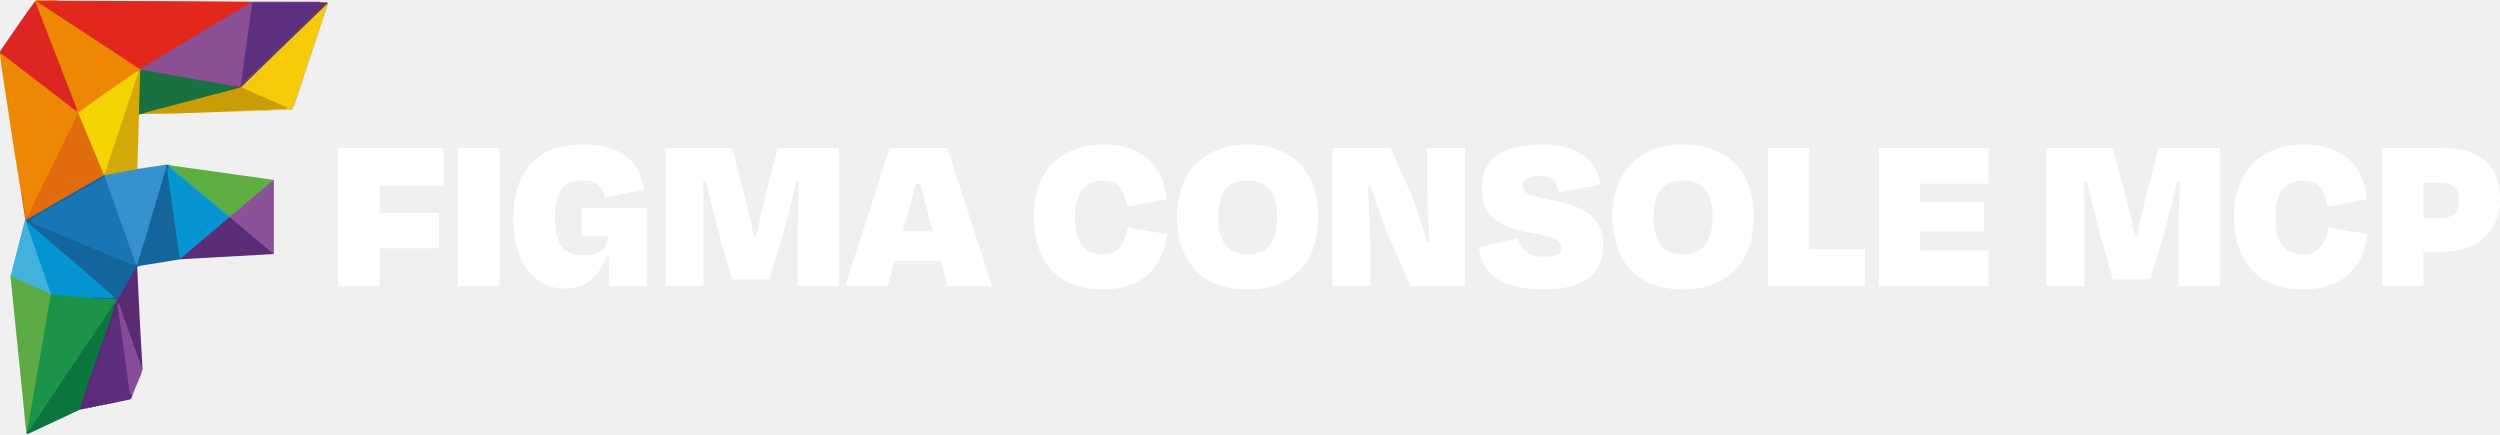
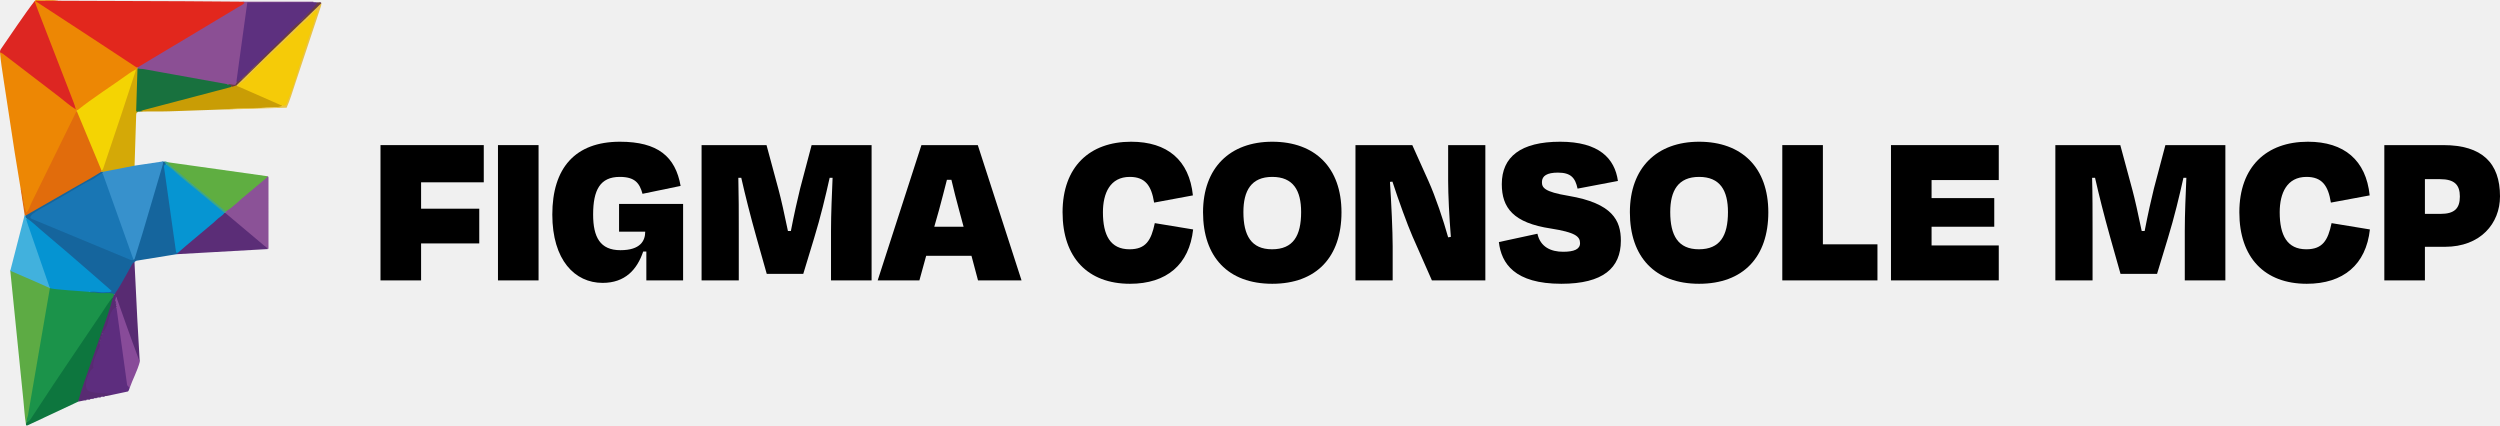
- <svg xmlns="http://www.w3.org/2000/svg" id="b" viewBox="0 0 998.09 173.283">
+ <svg xmlns="http://www.w3.org/2000/svg" id="b" viewBox="0 0 1018.09 173.283">
  <g id="c">
    <path d="M23.573.307l-.258.592-6.874.164,39.402,25.813.181.589c.563.071.534.286-.04.395.067.529-.365.591-.832.558l-.142.428c-7.471,5.316-15.035,10.623-22.693,15.922l-1.088.363.053,1.229-19.527,39.884c-.229.362-.765.742-1.178.675-.603-.098-2.056-10.351-1.853-9.888.043.099-.125.222-.248.267l-2.52-15.418L1.458,32.392C1,29.386.179,24.114.004,21.35l.492-.468c9.834,7.238,19.622,14.641,29.362,22.21C24.478,29.215,19.133,15.332,13.823,1.441l.294-1.016c.094-.119.308-.45.608-.423,3.052.266,6.016-.219,8.847.306Z" fill="#ed8704" />
    <path d="M23.573.307l51.186.191,24.015.178c1.281.112,1.642.471,1.082,1.078-14.265,8.683-28.53,17.275-42.796,25.775-.414.178-.759.157-1.035-.065-.369.052-.668-.171-1.055-.426l-16.358-10.772L14.377.418l9.195-.111Z" fill="#e2271d" />
    <path d="M66.944,65.809c.578.158,1.239.597.894,1.224-.274.338-.514.674-.432,1.118,1.533,11.618,3.24,23.196,5.121,34.734.332.254.129.467-.609.639l-16.176,2.623c-.571.092-.687.45-.973.569-1.713,3.642-3.671,7.23-5.875,10.764-.524,1.196-1.306,2.016-2.348,2.461-.469.269-1.086.268-1.852-.001-2.699.058-5.383-.052-8.053-.332l-.087-.731c.158-.394.369-.718.785-.677,2.362.174,4.716.24,7.063.196-10.841-9.603-21.891-19.127-33.149-28.574l-.591-.996c-.7.277-.739-.479-.329-.984l-.118-.612c9.68-5.55,19.441-11.172,29.284-16.866l1.815-.449c.243-.491.483-.483.54.063.766.169.701.396-.051.551l-.171.682c-1.061.582-2.075,1.249-3.042,2.001-7.665,4.286-15.225,8.566-22.682,12.84-1.193.613-2.188,1.419-2.986,2.417l41.376,17.128c3.904-13.167,7.786-26.388,11.644-39.663l.359-.188c.195-.029.465.141.643.063Z" fill="#15659d" />
    <path d="M127.711.9l-.201.59-26.243.079-4.28,30.877-.757,1.19c.954.82-1.383,1.705-1.974.984l-1.677-.339-.305.544c-12.024-2.28-24.046-4.383-36.066-6.308l-.223-.658.04-.395,6.244-3.761,8.516-5.088,26.144-15.681c1.062-.637,2.019-.992,2.772-1.878-.444-.134-.767-.106-.928-.38l28.592-.001c.235,0,.394.075.346.224Z" fill="#8b4f94" />
    <path d="M.004,21.35c-.015-.231-.009-.839.336-1.337C3.808,15.001,10.366,5.174,14.117.425c.377,1.217.779,2.333,1.31,3.703l14.377,37.118c.459,1.186.814,2.126,1.089,3.316-2.491-1.518-4.486-3.356-6.854-5.168L2.006,22.527c-.697-.533-1.307-1.023-2.002-1.177Z" fill="#dd2622" />
    <path d="M20.311,117.329l.547.302-8.818,51.246c-.135,1.153-.512,2.15-1.131,2.99.494.599.432.764-.336.892-.543-3.127-.693-6.225-1.036-9.615l-5.345-52.873.418-.461c5.013,2.136,9.998,4.323,14.954,6.559l.747.96Z" fill="#5dab44" />
    <path d="M66.3,65.745c.219.879-.111,1.648-.395,2.61l-7.766,26.332-3.277,10.619c-.047.152-.147.268-.238.358-.073.072-.22-.035-.327-.069l-.625.004c-4.101-11.509-8.203-23.021-12.306-34.535l.435-.537c-.058-.162.07-.383.051-.551l.014-.403c4.079-1.029,8.238-1.903,12.477-2.622l.458.511,11.498-1.719Z" fill="#3791cc" />
    <path d="M41.29,69.316c.809.021.781.328.022.598-3.24,2.098-6.601,3.911-10.1,5.922l-20.881,12.005c-.163.173-.262.079-.296-.282l-1.56-10.26c.067-.116-.058-.331.256-.607.787,3.265.734,6.475,2.001,9.876,1.197-1.267,1.372-2.532,2.05-3.912l18.447-37.525.623-.039c3.411,7.923,6.652,15.885,9.724,23.886l-.285.338Z" fill="#e16c0c" />
    <path d="M127.711.9c.513-.002.999-.028,1.509.067l.289.707c-10.668,10.832-21.564,21.509-32.689,32.032-.2.166-.365.157-.591-.069l1.434-10.576,3.052-22.078,26.994-.082Z" fill="#5d307f" />
    <path d="M31.809,163.577l-20.492,9.606c-.308.144-.555.138-.689-.058-.065-.096-.035-.245-.056-.366.059-.315.153-.626.336-.892,3.443-5.091,6.867-10.245,10.272-15.463l22.232-33.025c.654-1.34,1.541-2.181,2.66-2.524.185.048.333.105.354.192.158.656-.91,4-1.22,4.913-1.125,3.317-2.279,6.689-3.672,9.84-1.52,4.688-3.063,9.405-4.631,14.153-1.685,4.008-3.062,8.135-4.132,12.381l-.962,1.243Z" fill="#0d763e" />
    <path d="M92.579,34.281c.977.114,3.13.385,1.484,1.166.061.222.091.583-.046.622-12.097,3.406-24.666,6.614-36.858,9.388l-.809.029c-.961.558-1.455.433-1.482-.375l.452-14.666c.048-1.048.27-1.91.665-2.584.831.242,1.687.125,2.71.309l33.885,6.112Z" fill="#18713e" />
    <path d="M108.883,71.762c.253.195.276.533.069,1.015-5.33,4.662-10.763,9.193-16.299,13.592l-.656-.264-.285.268c-15.008-12.437-22.512-18.655-22.512-18.655-1.031-.683-1.292-1.231-.783-1.643l40.467,5.688Z" fill="#5fae41" />
    <path d="M47.444,125.338l.612.121,4.253,31.16c.544.342.535.815.477,1.425-.128.364-.327,1.084-.664,1.375l-7.315,1.557c-.647-.535-.044-.653-.012-.292.042.474-8.198-.102-9.336-1.212-.762-.744-1.045-1.529-1.016-2.569.054-1.988,1.637-5.768,2.946-7.295.365-2.921,1.24-5.769,2.624-8.543,1.474-4.862,3.115-9.664,4.921-14.408.56-.974,1.56-2.544,2.51-1.318Z" fill="#5d2d7e" />
    <path d="M109.003,101.435l-37.086,2.089c.215-.202.388-.448.609-.639l-.139-.659c6.136-5.185,12.242-10.387,18.316-15.604l.689.04c.042-.576.281-.532.369.063l.589-.275,16.505,13.825c.224.335.334.806.146,1.162Z" fill="#5b2d77" />
    <path d="M96.82,35.114l.487-.43c5.856,2.572,11.714,5.146,17.574,7.72l.086.681-.129.461c-8.025.435-16.037.781-24.035,1.039l-21.811.75c-4.069.14-7.952-.015-11.834.122.522-.488,1.305-.639,2.172-.867l34.733-9.142c.119-.537.591-.755,1.415-.653.416-.216.734-.261.952-.136.482-.184.613-.032.391.456Z" fill="#c99d05" />
    <path d="M55.984,27.86l-.535,17.312c-.012.392.678.321.899.313-.889.24-.874.83-.903,1.748l-.644,20.231-12.95,2.513c-.17.033-.368-.079-.54-.063-.051-.181.05-.425-.022-.598,4.371-13.336,8.773-26.689,13.207-40.058l.656-.84c.108-.38.429-.675.832-.558Z" fill="#d4a907" />
    <path d="M109.003,101.435c-.237-.637-.841-.919-1.425-1.41l-15.816-13.302c-.592-.516-.55-.626.235-.618l1.951-1.343,2.545-2.112c.68-.564,1.176-1.123,1.862-1.697l9.778-8.183c.381-.319.753-.59.751-1.008.574.081.458.483.458,1.105l-.002,27.985c0,.42.024.563-.337.583Z" fill="#8b5297" />
    <path d="M54.768,106.716l1.14,23.061,1.004,17.627c-.237-.209-.464-.425-.661-.666-.192-.235-.375-.467-.475-.728-3.092-8.069-6.123-16.183-8.376-24.244l.085-.591c-.696-.244-.523.953-.307,1.511.642.162.682.645.009.822l.271.932c.852.038.786.714-.015.898-2.105-.199-3.203,4.562-3.618,6.431-.343,1.545-1.599,2.824-2.071,4.345-.31,1-.495,1.953-.937,2.92-.372.813.048,1.767-.37,2.512-.63,1.124-3.268,6.867-2.339,8.307-2.149,1.119-4.278,7.679-2.298,9.147,1.626,1.206,6.833,1.103,9.299,1.372-.076.313-.276.401-.303.602-.68.145-1.357.351-2.058.336l-.885.242c-.192.005-.399.054-.59.04l-.885.254c-.192.003-.399.056-.59.042l-.885.252c-.192.003-.399.054-.59.04l-.885.258c-.191.002-.4.06-.59.044l-.885.252c-.191.003-.4.059-.59.043l-.885.253-2.679.545c1.387-5.112,3.473-10.743,5.295-15.981l4.618-13.277c1.087-3.126,2.22-6.092,3.134-9.255l1.216-4.208c-.635-.521-.345-1.05.472-.914,1.813-2.522,3.339-5.239,4.897-8.061l2.198-3.983c.341-.617.564-.946,1.128-1.181Z" fill="#582b72" />
    <path d="M10.332,87.841c.026.352.12.695.329.984l.765,1.011,9.325,26.959-.44.532-6.277-2.799-9.842-4.259,5.845-22.712c.189-.097.284.127.296.282Z" fill="#41b1dd" />
    <path d="M56.912,147.405c-.976,3.632-2.881,7.084-4.126,10.639l-1.008-1.205-4.334-31.5.015-.898-.271-.932c-.011-.271-.025-.551-.009-.822-.211-.546-.416-1.805.307-1.511l3.91,11.068c1.892,5.356,3.668,10.071,5.516,15.162Z" fill="#884b99" />
    <path d="M90.803,44.585l6.056-.504,10.174-.17c1.189-.02,2.331-.369,3.563-.234,1.614.177,3.022-.082,4.37-.592.129-.379.506-.67,1.133-.872l2.379-6.201,10.21-31.1c-1.881,2.148-3.95,4.132-6.209,5.954l-2.422,2.716-14.225,13.43c-2.68,2.97-5.467,5.671-8.361,8.103l-.653-.001c-.207-.091-.463-.152-.391-.456l-.148-.281c11.282-11.041,22.618-22.088,34.008-33.139l.569.077c.065.413-.039.871-.22,1.416l-10.377,31.155c-1.141,3.427-2.078,6.7-3.535,9.974l-8.669.263-10.538.319c-2.316.07-4.528.032-6.716.142Z" fill="#e9c346" />
    <path d="M130.858,1.315l-20.784,20.028-13.645,13.315c-.674.388-1.616.592-2.367.789.055-.066.376-.535.099-.629l-1.582-.537c1.28-.294,2.968.72,3.429.025.114-.172.104-.512.223-.669.954-.758,2.209-1.394,3.055-2.402,1.294-1.54,2.829-2.655,4.19-4.099l3.565-3.783c1.223-1.297,2.484-2.422,3.759-3.654l4.476-4.326c1.849-1.787,3.301-3.786,5.272-5.359l2.133-1.703,4.298-4.518c.886-.931,1.741-1.781,2.242-2.826.523.096,1.518-.412,1.638.348Z" fill="#693c43" />
    <path d="M68.416,66.075c-.062.908,4.548,4.272,5.508,5.105l3,2.601,5.676,4.659,9.396,7.665c-.06.212-.142.418-.235.618l-.369-.063-.531.325c-7.599-6.294-15.285-12.687-23.059-19.179l.035-.774c-.356-.361-.761-.734-.894-1.224.542-.237,1.013.201,1.473.266Z" fill="#3fa685" />
    <path d="M42.748,161.311c-.17.311-.58.235-.885.242.056-.446.583-.249.885-.242Z" fill="#5d2d7e" />
    <path d="M41.273,161.593c-.173.311-.576.25-.885.254.066-.423.578-.276.885-.254Z" fill="#5d2d7e" />
    <path d="M39.798,161.889c-.171.312-.577.248-.885.252.066-.422.578-.274.885-.252Z" fill="#5d2d7e" />
    <path d="M38.323,162.182c-.174.309-.576.254-.885.258.063-.425.577-.28.885-.258Z" fill="#5d2d7e" />
    <path d="M36.848,162.483c-.174.308-.577.247-.885.252.058-.43.578-.278.885-.252Z" fill="#5d2d7e" />
    <path d="M35.373,162.779c-.148.387-.611.197-.885.253.055-.432.578-.279.885-.253Z" fill="#5d2d7e" />
    <path d="M55.153,28.418c.155.112.101.426.014.691l-5.798,17.64-7.265,21.631c-.175.521-.296.936-.814.937l-10.061-24.185c6.742-5.416,14.173-10.037,21.308-15.2.898-.65,1.757-1.147,2.615-1.514Z" fill="#f4d403" />
    <path d="M36.553,118.877c.52.513,1.347.063,2.076.218,3.738.793,6.32-.396,7.916.847-.197.275-.229.633-.472.914-1.796,2.069-3.178,4.42-4.797,6.815l-12.119,17.929-7.485,11.13-9.234,14.003c-.397.601-.975.981-1.53,1.134-.259-.98.325-1.779.515-2.889l8.887-51.649.377-.492c5.13.661,10.284,1.131,15.464,1.408l.401.632Z" fill="#1b934a" />
    <path d="M54.297,105.596c-.103.067-.177.33-.323.335-.186.007-.493.037-.82-.099l-40.219-16.698c-2.735-1.135,5.026-4.856,5.956-5.394l8.745-5.062c3.334-1.93,6.386-3.971,9.906-5.568,1.527-.693,2.663-2.117,4.26-2.583l12.496,35.068Z" fill="#1976b4" />
    <path d="M67.837,67.033c.734.744,1.699,1.289,2.555,2.071,3.7,3.381,7.514,6.359,11.378,9.566l9.622,7.989c-.749,1.224-2.232,1.859-3.272,2.942-.795.828-1.624,1.466-2.5,2.201l-7.365,6.182c-.776.652-1.505,1.244-2.256,1.893l-3.473,3.006c-.212.023-.43.094-.814-.073l-4.895-34.617c-.069-.489.102-.95.327-1.185.14-.147.486-.034.693.024Z" fill="#0695d2" />
    <path d="M36.553,118.877c-2.372-.267-14.837-.922-16.242-1.548l-9.232-26.667c-.243-.701-.423-1.237-.417-1.836,2.144,1.159,3.85,3.021,5.791,4.637,1.808,1.506,3.511,2.987,5.293,4.501l5.895,5.01,8.849,7.657,9.019,7.878c-.807.774-1.793.365-2.629.489-1.985.293-3.773-.512-6.326-.12Z" fill="#0594d2" />
    <path d="M114.967,43.085l-18.147-7.972c.302-.72.915-1.352,1.707-1.721,1.29-.603,1.91-1.766,2.864-2.742,2.147-2.196,4.271-4.333,6.496-6.449l3.762-3.577c1.814-1.725,3.616-3.256,5.36-5.029,1.292-1.315,2.725-2.288,3.843-3.794,1.228-1.655,2.963-2.757,4.477-4.065.8-.691,2.627-3.708,3.816-3.584.515,1.367-.616,2.333-.872,3.486-.728,3.266-2.046,6.15-3.063,9.277l-3.508,10.796c-1.077,3.314-1.893,6.555-3.146,9.796l-1.85,4.788c-.424,1.098-1.148.569-1.739.792Z" fill="#f5cb08" />
    <path d="M47.485,121.175c-.546.26-.277,1.01-.307,1.511-.532-.573-.292-1.477-.253-2.393.557.157.446.558.56.881Z" fill="#5d2d7e" />
    <path d="M47.458,124.44c-.37-.099-.259-.632-.271-.932.381.096.276.634.271.932Z" fill="#5d2d7e" />
-     <path d="M151.481,99.13v15.06h-16.529v-55.097h42.057v15.151h-25.528v10.744h23.691v14.142h-23.691Z" fill="#fff" />
-     <path d="M182.792,114.19v-55.097h16.529v55.097h-16.529Z" fill="#fff" />
-     <path d="M204.921,87.376c0-18.917,9.275-29.66,27.548-29.66,15.427,0,22.589,6.061,24.702,17.998l-15.519,3.214c-1.194-4.316-3.03-6.888-9.274-6.888-7.989,0-10.835,5.326-10.835,15.336,0,9.183,2.846,14.509,11.111,14.509,8.173,0,10.101-3.857,10.101-7.53h-10.652v-11.295h26.079v31.13h-14.968v-11.754h-1.286c-2.479,7.346-7.346,12.764-16.529,12.764-11.294,0-20.477-9.274-20.477-27.823Z" fill="#fff" />
-     <path d="M280.859,114.19h-15.151v-55.097h26.446l4.958,18.365c.918,3.397,2.388,9.918,3.765,16.621h1.194c1.286-6.703,2.847-13.591,3.765-17.264l4.683-17.723h24.426v55.097h-16.529v-20.202c0-6.979.368-14.784.643-21.579h-1.194c-1.653,7.438-3.673,15.886-6.336,24.609l-4.408,14.509h-14.876l-4.224-14.968c-2.571-9.183-4.5-16.896-6.152-24.15h-1.194c.184,6.795.184,14.601.184,21.579v20.202Z" fill="#fff" />
-     <path d="M375.623,104.18h-18.457l-2.755,10.01h-16.988l17.814-55.097h22.957l17.814,55.097h-17.723l-2.663-10.01ZM360.471,92.334h11.938l-1.836-6.795c-1.102-4.132-2.204-8.265-3.122-12.305h-1.837c-1.01,4.04-2.112,8.173-3.214,12.305l-1.928,6.795Z" fill="#fff" />
-     <path d="M412.716,86.457c0-18.549,11.02-28.741,27.916-28.741,14.784,0,23.691,7.529,25.161,21.855l-15.794,2.938c-1.102-6.979-3.673-10.469-9.918-10.469-7.989,0-10.928,6.612-10.928,14.417,0,9.367,3.031,15.06,10.836,15.06,6.611,0,8.815-3.581,10.285-10.651l15.611,2.571c-1.562,14.325-10.836,22.13-25.712,22.13-17.172,0-27.456-10.651-27.456-29.109Z" fill="#fff" />
-     <path d="M469.921,86.457c0-18.182,11.02-28.741,28.191-28.741,17.447,0,28.191,10.56,28.191,28.741s-10.193,29.109-28.191,29.109-28.191-10.927-28.191-29.109ZM509.866,86.365c0-8.815-3.214-14.325-11.754-14.325s-11.754,5.602-11.754,14.325c0,9.551,3.214,15.151,11.662,15.151,8.632,0,11.846-5.509,11.846-15.151Z" fill="#fff" />
-     <path d="M555.226,96.284c-2.112-4.867-5.693-14.692-8.172-22.314l-1.01.092c.551,8.54,1.102,20.202,1.102,26.171v13.958h-15.151v-55.097h23.14l6.612,14.692c2.846,6.336,6.06,15.886,7.989,22.865l1.103-.184c-.644-7.989-1.103-17.172-1.103-22.865v-14.509h15.151v55.097h-21.763l-7.897-17.906Z" fill="#fff" />
-     <path d="M590.393,98.578l15.702-3.397c1.193,5.418,5.51,7.347,10.469,7.347,4.407,0,6.887-1.011,6.887-3.489,0-2.755-1.929-4.408-11.846-5.969-15.335-2.296-20.019-8.448-20.019-18.091,0-11.11,7.714-17.263,23.783-17.263,15.794,0,22.223,6.795,23.508,15.977l-16.436,3.122c-.919-4.315-2.663-6.519-7.989-6.519-4.408,0-6.519,1.285-6.519,3.856,0,2.204.826,3.948,10.835,5.602,17.906,3.03,21.305,10.009,21.305,18.273,0,11.111-7.255,17.539-24.243,17.539-19.008,0-24.426-8.265-25.436-16.988Z" fill="#fff" />
-     <path d="M643.745,86.457c0-18.182,11.019-28.741,28.19-28.741,17.447,0,28.191,10.56,28.191,28.741s-10.193,29.109-28.191,29.109-28.19-10.927-28.19-29.109ZM683.689,86.365c0-8.815-3.214-14.325-11.754-14.325s-11.754,5.602-11.754,14.325c0,9.551,3.214,15.151,11.662,15.151,8.632,0,11.846-5.509,11.846-15.151Z" fill="#fff" />
-     <path d="M722.345,99.497h22.222v14.692h-38.751v-55.097h16.529v40.404Z" fill="#fff" />
-     <path d="M750.075,59.093h43.894v14.233h-27.364v7.346h25.528v11.662h-25.528v7.622h27.364v14.233h-43.894v-55.097Z" fill="#fff" />
-     <path d="M832.164,114.19h-15.151v-55.097h26.446l4.959,18.365c.918,3.397,2.388,9.918,3.765,16.621h1.194c1.285-6.703,2.847-13.591,3.765-17.264l4.684-17.723h24.426v55.097h-16.529v-20.202c0-6.979.367-14.784.643-21.579h-1.193c-1.653,7.438-3.673,15.886-6.336,24.609l-4.408,14.509h-14.876l-4.224-14.968c-2.571-9.183-4.5-16.896-6.152-24.15h-1.194c.184,6.795.184,14.601.184,21.579v20.202Z" fill="#fff" />
-     <path d="M891.942,86.457c0-18.549,11.019-28.741,27.915-28.741,14.784,0,23.691,7.529,25.161,21.855l-15.795,2.938c-1.102-6.979-3.673-10.469-9.917-10.469-7.989,0-10.928,6.612-10.928,14.417,0,9.367,3.03,15.06,10.836,15.06,6.611,0,8.815-3.581,10.284-10.651l15.611,2.571c-1.562,14.325-10.836,22.13-25.712,22.13-17.172,0-27.456-10.651-27.456-29.109Z" fill="#fff" />
-     <path d="M967.512,100.507v13.683h-16.529v-55.097h24.059c15.703,0,23.049,7.254,23.049,20.845,0,11.111-7.988,20.569-22.405,20.569h-8.173ZM967.512,72.959v14.142h6.336c5.785,0,7.897-2.296,7.897-7.071,0-4.683-2.112-7.07-8.081-7.07h-6.152Z" fill="#fff" />
+     <path d="M171.481,99.13v15.06h-16.529v-55.097h42.057v15.151h-25.528v10.744h23.691v14.142h-23.691Z" />
+     <path d="M202.792,114.19v-55.097h16.529v55.097h-16.529Z" />
+     <path d="M224.921,87.376c0-18.917,9.275-29.66,27.548-29.66,15.427,0,22.589,6.061,24.702,17.998l-15.519,3.214c-1.194-4.316-3.03-6.888-9.274-6.888-7.989,0-10.835,5.326-10.835,15.336,0,9.183,2.846,14.509,11.111,14.509,8.173,0,10.101-3.857,10.101-7.53h-10.652v-11.295h26.079v31.13h-14.968v-11.754h-1.286c-2.479,7.346-7.346,12.764-16.529,12.764-11.294,0-20.477-9.274-20.477-27.823Z" />
+     <path d="M300.859,114.19h-15.151v-55.097h26.446l4.958,18.365c.918,3.397,2.388,9.918,3.765,16.621h1.194c1.286-6.703,2.847-13.591,3.765-17.264l4.683-17.723h24.426v55.097h-16.529v-20.202c0-6.979.368-14.784.643-21.579h-1.194c-1.653,7.438-3.673,15.886-6.336,24.609l-4.408,14.509h-14.876l-4.224-14.968c-2.571-9.183-4.5-16.896-6.152-24.15h-1.194c.184,6.795.184,14.601.184,21.579v20.202Z" />
+     <path d="M395.623,104.18h-18.457l-2.755,10.01h-16.988l17.814-55.097h22.957l17.814,55.097h-17.723l-2.663-10.01ZM380.471,92.334h11.938l-1.836-6.795c-1.102-4.132-2.204-8.265-3.122-12.305h-1.837c-1.01,4.04-2.112,8.173-3.214,12.305l-1.928,6.795Z" />
+     <path d="M432.716,86.457c0-18.549,11.02-28.741,27.916-28.741,14.784,0,23.691,7.529,25.161,21.855l-15.794,2.938c-1.102-6.979-3.673-10.469-9.918-10.469-7.989,0-10.928,6.612-10.928,14.417,0,9.367,3.031,15.06,10.836,15.06,6.611,0,8.815-3.581,10.285-10.651l15.611,2.571c-1.562,14.325-10.836,22.13-25.712,22.13-17.172,0-27.456-10.651-27.456-29.109Z" />
+     <path d="M489.921,86.457c0-18.182,11.02-28.741,28.191-28.741,17.447,0,28.191,10.56,28.191,28.741s-10.193,29.109-28.191,29.109-28.191-10.927-28.191-29.109ZM529.866,86.365c0-8.815-3.214-14.325-11.754-14.325s-11.754,5.602-11.754,14.325c0,9.551,3.214,15.151,11.662,15.151,8.632,0,11.846-5.509,11.846-15.151Z" />
+     <path d="M575.226,96.284c-2.112-4.867-5.693-14.692-8.172-22.314l-1.01.092c.551,8.54,1.102,20.202,1.102,26.171v13.958h-15.151v-55.097h23.14l6.612,14.692c2.846,6.336,6.06,15.886,7.989,22.865l1.103-.184c-.644-7.989-1.103-17.172-1.103-22.865v-14.509h15.151v55.097h-21.763l-7.897-17.906Z" />
+     <path d="M610.393,98.578l15.702-3.397c1.193,5.418,5.51,7.347,10.469,7.347,4.407,0,6.887-1.011,6.887-3.489,0-2.755-1.929-4.408-11.846-5.969-15.335-2.296-20.019-8.448-20.019-18.091,0-11.11,7.714-17.263,23.783-17.263,15.794,0,22.223,6.795,23.508,15.977l-16.436,3.122c-.919-4.315-2.663-6.519-7.989-6.519-4.408,0-6.519,1.285-6.519,3.856,0,2.204.826,3.948,10.835,5.602,17.906,3.03,21.305,10.009,21.305,18.273,0,11.111-7.255,17.539-24.243,17.539-19.008,0-24.426-8.265-25.436-16.988Z" />
+     <path d="M663.745,86.457c0-18.182,11.019-28.741,28.19-28.741,17.447,0,28.191,10.56,28.191,28.741s-10.193,29.109-28.191,29.109-28.19-10.927-28.19-29.109ZM703.689,86.365c0-8.815-3.214-14.325-11.754-14.325s-11.754,5.602-11.754,14.325c0,9.551,3.214,15.151,11.662,15.151,8.632,0,11.846-5.509,11.846-15.151Z" />
+     <path d="M742.345,99.497h22.222v14.692h-38.751v-55.097h16.529v40.404Z" />
+     <path d="M770.075,59.093h43.894v14.233h-27.364v7.346h25.528v11.662h-25.528v7.622h27.364v14.233h-43.894v-55.097Z" />
+     <path d="M852.164,114.19h-15.151v-55.097h26.446l4.959,18.365c.918,3.397,2.388,9.918,3.765,16.621h1.194c1.285-6.703,2.847-13.591,3.765-17.264l4.684-17.723h24.426v55.097h-16.529v-20.202c0-6.979.367-14.784.643-21.579h-1.193c-1.653,7.438-3.673,15.886-6.336,24.609l-4.408,14.509h-14.876l-4.224-14.968c-2.571-9.183-4.5-16.896-6.152-24.15h-1.194c.184,6.795.184,14.601.184,21.579v20.202Z" />
+     <path d="M911.942,86.457c0-18.549,11.019-28.741,27.915-28.741,14.784,0,23.691,7.529,25.161,21.855l-15.795,2.938c-1.102-6.979-3.673-10.469-9.917-10.469-7.989,0-10.928,6.612-10.928,14.417,0,9.367,3.03,15.06,10.836,15.06,6.611,0,8.815-3.581,10.284-10.651l15.611,2.571c-1.562,14.325-10.836,22.13-25.712,22.13-17.172,0-27.456-10.651-27.456-29.109Z" />
+     <path d="M987.512,100.507v13.683h-16.529v-55.097h24.059c15.703,0,23.049,7.254,23.049,20.845,0,11.111-7.988,20.569-22.405,20.569h-8.173ZM987.512,72.959v14.142h6.336c5.785,0,7.897-2.296,7.897-7.071,0-4.683-2.112-7.07-8.081-7.07h-6.152Z" />
  </g>
</svg>
